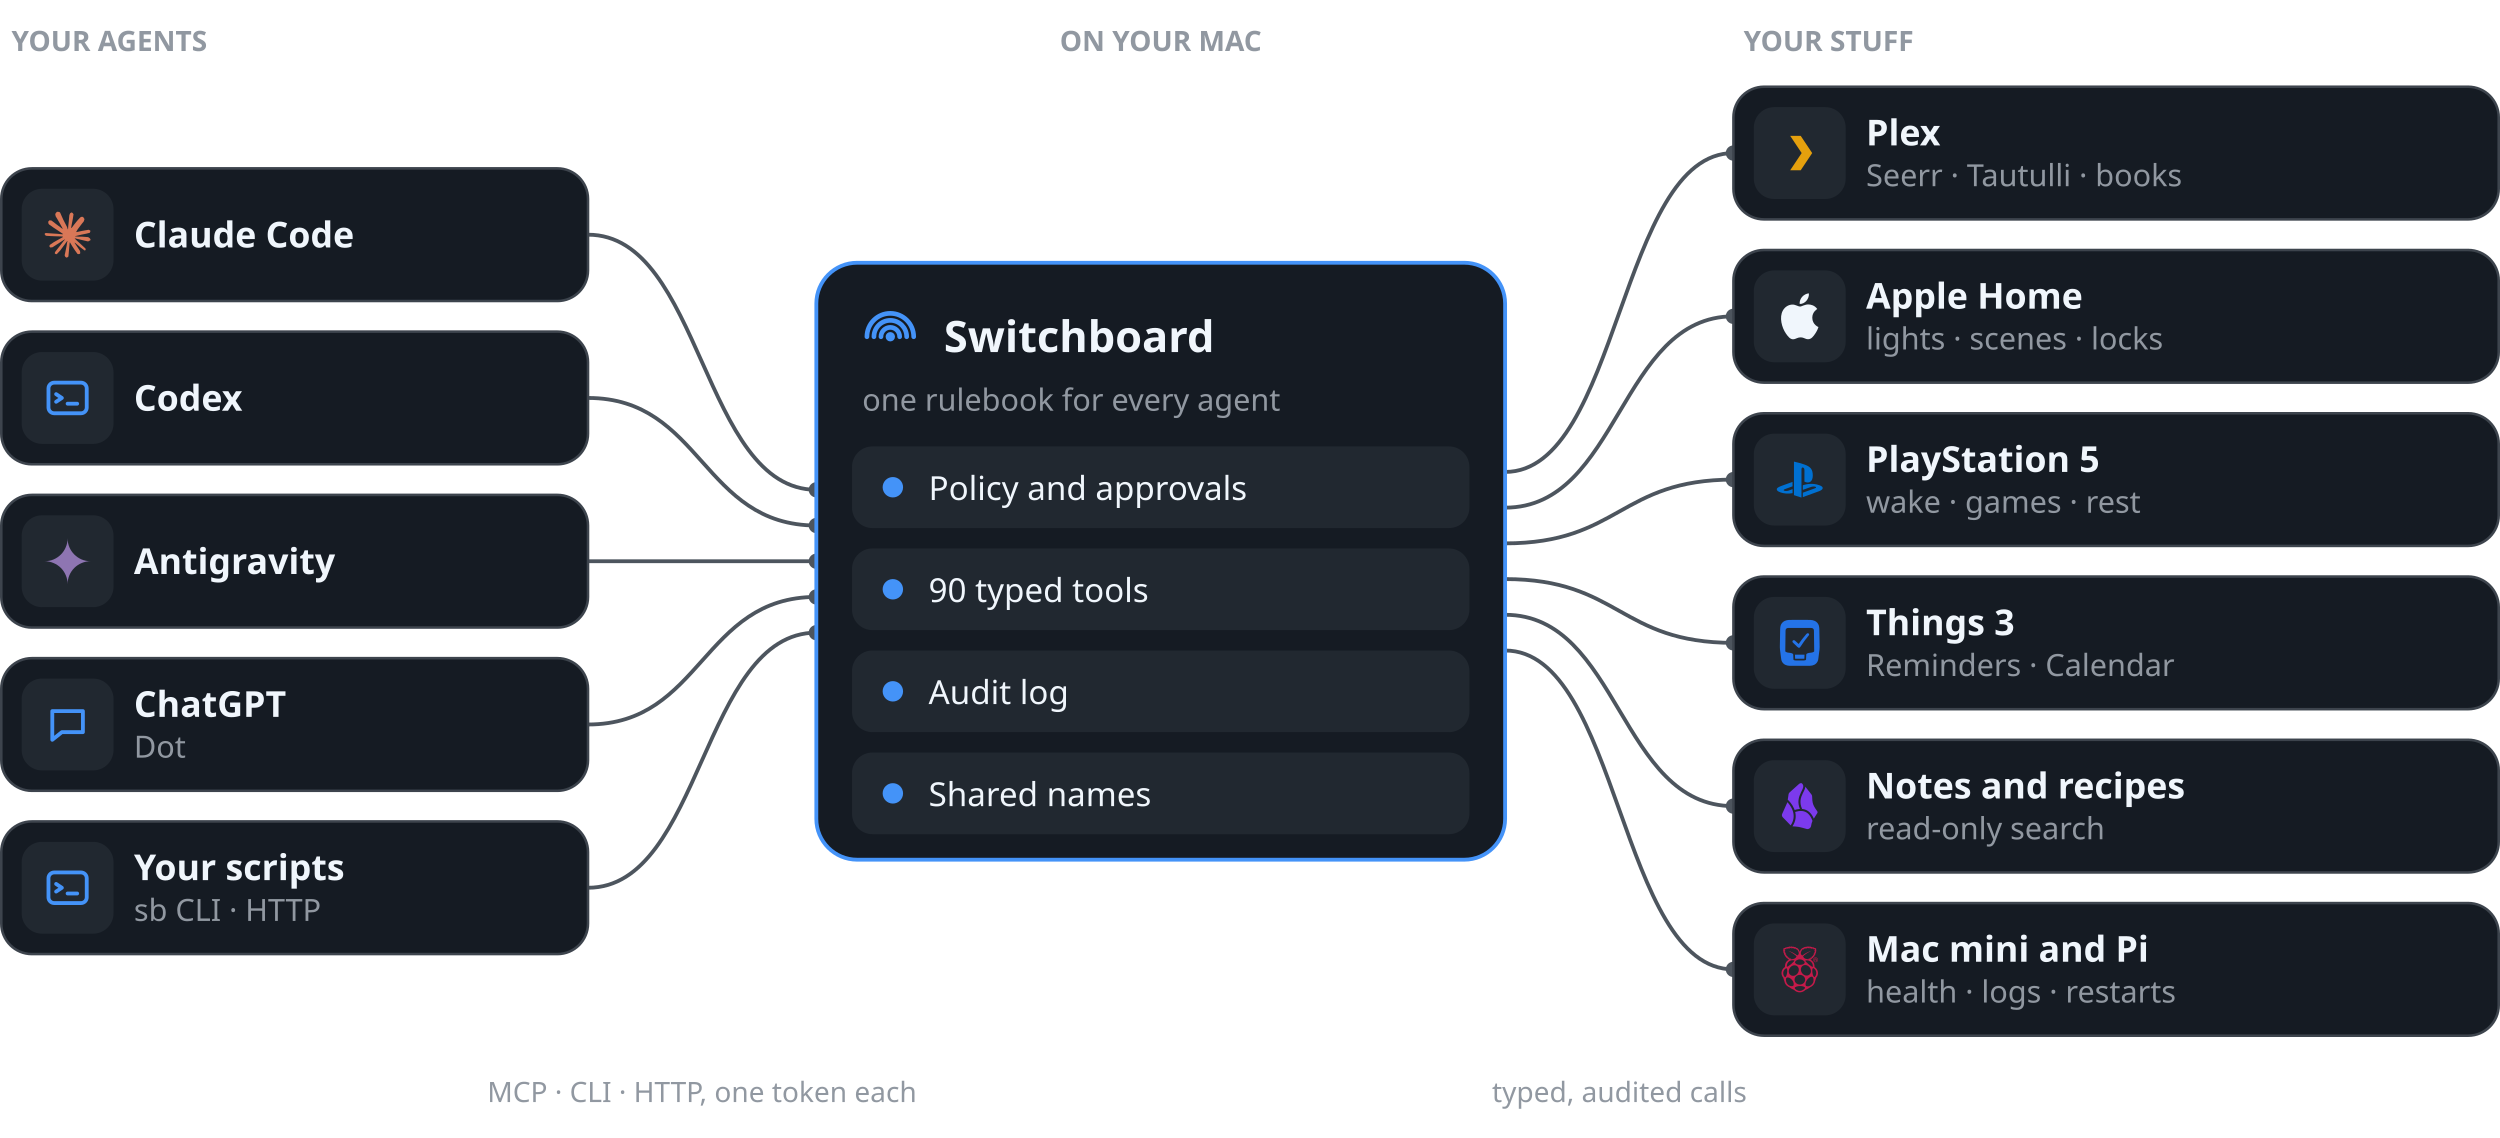
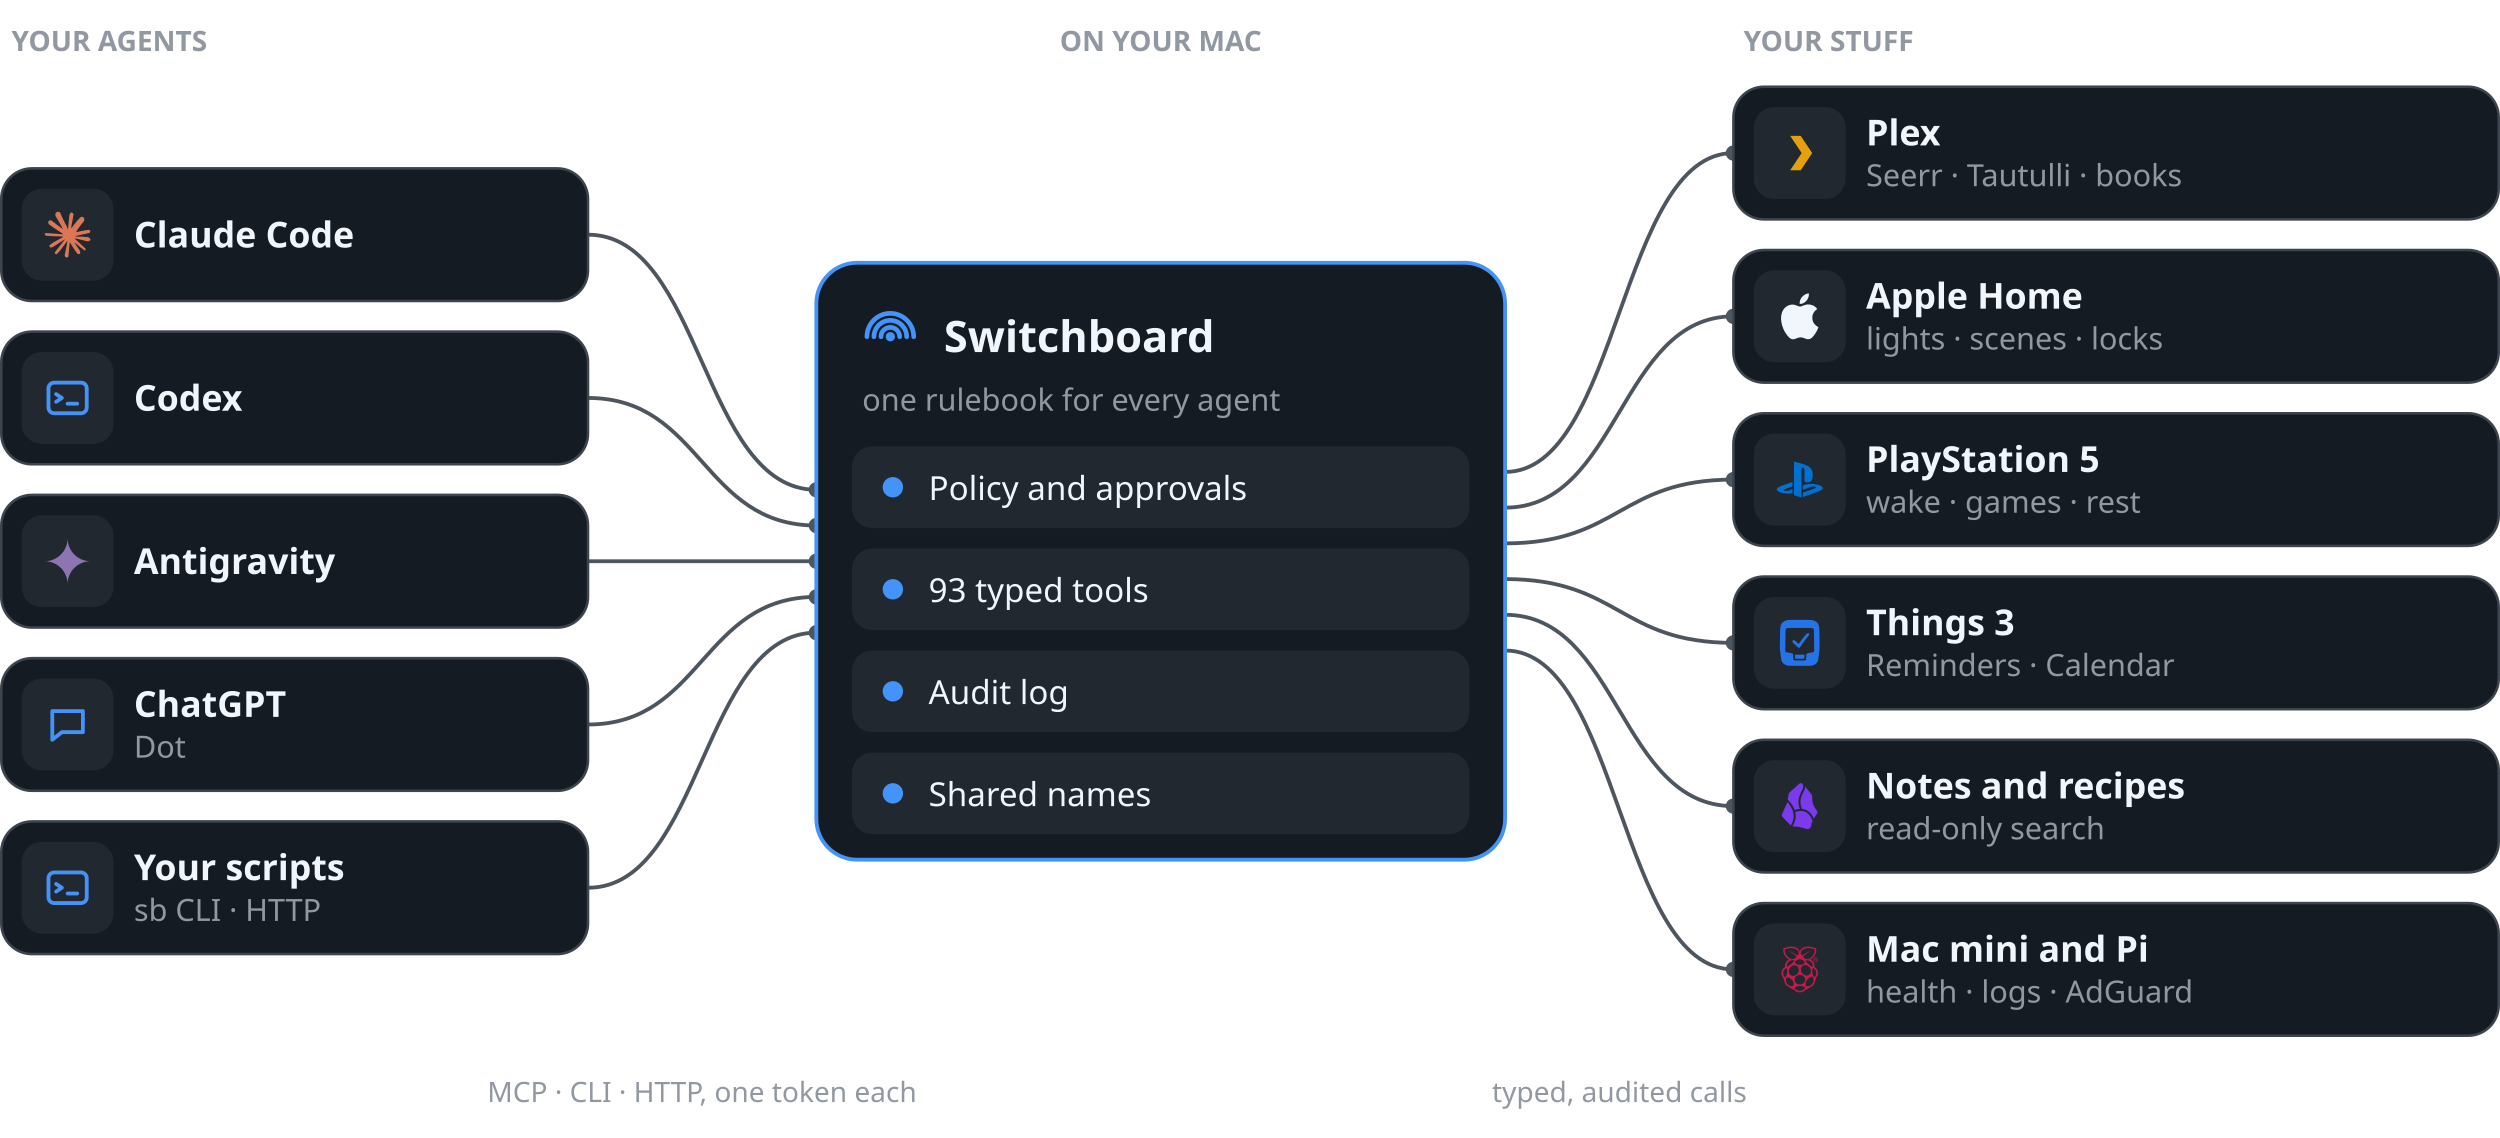
<svg xmlns="http://www.w3.org/2000/svg" width="980" height="446" viewBox="0 0 980 446" role="img" aria-label="Agents such as Claude Code, Codex, Antigravity, ChatGPT and your own scripts call Switchboard, which applies policy, runs typed tools and logs every call, and reaches Plex, Apple Home, PlayStation 5, Things 3, notes and the home servers.">
  <text x="4.5" y="20.0" font-family="-apple-system, BlinkMacSystemFont, 'Segoe UI', 'Noto Sans', Helvetica, Arial, sans-serif" font-size="11" font-weight="600" fill="#9198A1" text-anchor="start">YOUR AGENTS</text>
  <text x="455.0" y="20.0" font-family="-apple-system, BlinkMacSystemFont, 'Segoe UI', 'Noto Sans', Helvetica, Arial, sans-serif" font-size="11" font-weight="600" fill="#9198A1" text-anchor="middle">ON YOUR MAC</text>
  <text x="683.5" y="20.0" font-family="-apple-system, BlinkMacSystemFont, 'Segoe UI', 'Noto Sans', Helvetica, Arial, sans-serif" font-size="11" font-weight="600" fill="#9198A1" text-anchor="start">YOUR STUFF</text>
  <path d="M230.5,92.0 C275.2,92.0 275.2,192.0 320.0,192.0" fill="none" stroke="#4D555E" stroke-width="1.5" />
  <circle cx="320.0" cy="192.0" r="3" fill="#4D555E" />
  <path d="M230.5,156.0 C275.2,156.0 275.2,206.0 320.0,206.0" fill="none" stroke="#4D555E" stroke-width="1.5" />
  <circle cx="320.0" cy="206.0" r="3" fill="#4D555E" />
  <path d="M230.5,220.0 C275.2,220.0 275.2,220.0 320.0,220.0" fill="none" stroke="#4D555E" stroke-width="1.5" />
  <circle cx="320.0" cy="220.0" r="3" fill="#4D555E" />
  <path d="M230.5,284.0 C275.2,284.0 275.2,234.0 320.0,234.0" fill="none" stroke="#4D555E" stroke-width="1.5" />
  <circle cx="320.0" cy="234.0" r="3" fill="#4D555E" />
  <path d="M230.5,348.0 C275.2,348.0 275.2,248.0 320.0,248.0" fill="none" stroke="#4D555E" stroke-width="1.5" />
  <circle cx="320.0" cy="248.0" r="3" fill="#4D555E" />
  <path d="M590.0,185.0 C634.8,185.0 634.8,60.0 679.5,60.0" fill="none" stroke="#4D555E" stroke-width="1.5" />
  <circle cx="679.5" cy="60.0" r="3" fill="#4D555E" />
  <path d="M590.0,199.0 C634.8,199.0 634.8,124.0 679.5,124.0" fill="none" stroke="#4D555E" stroke-width="1.5" />
  <circle cx="679.5" cy="124.0" r="3" fill="#4D555E" />
  <path d="M590.0,213.0 C634.8,213.0 634.8,188.0 679.5,188.0" fill="none" stroke="#4D555E" stroke-width="1.5" />
  <circle cx="679.5" cy="188.0" r="3" fill="#4D555E" />
  <path d="M590.0,227.0 C634.8,227.0 634.8,252.0 679.5,252.0" fill="none" stroke="#4D555E" stroke-width="1.5" />
  <circle cx="679.5" cy="252.0" r="3" fill="#4D555E" />
  <path d="M590.0,241.0 C634.8,241.0 634.8,316.0 679.5,316.0" fill="none" stroke="#4D555E" stroke-width="1.5" />
  <circle cx="679.5" cy="316.0" r="3" fill="#4D555E" />
  <path d="M590.0,255.0 C634.8,255.0 634.8,380.0 679.5,380.0" fill="none" stroke="#4D555E" stroke-width="1.5" />
  <circle cx="679.5" cy="380.0" r="3" fill="#4D555E" />
  <text x="275.2" y="432.0" font-family="-apple-system, BlinkMacSystemFont, 'Segoe UI', 'Noto Sans', Helvetica, Arial, sans-serif" font-size="11" font-weight="500" fill="#9198A1" text-anchor="middle">MCP · CLI · HTTP, one token each</text>
  <text x="634.8" y="432.0" font-family="-apple-system, BlinkMacSystemFont, 'Segoe UI', 'Noto Sans', Helvetica, Arial, sans-serif" font-size="11" font-weight="500" fill="#9198A1" text-anchor="middle">typed, audited calls</text>
  <rect x="0.5" y="66.0" width="230" height="52" rx="12" fill="#151B23" stroke="#3D444D" />
  <rect x="8.5" y="74.0" width="36" height="36" rx="8" fill="#212830" />
  <g transform="translate(17.5,83.0) scale(0.75)">
    <path d="m4.714 15.956 4.717-2.647.079-.231-.079-.128h-.231l-.789-.049-2.696-.073-2.337-.097-2.265-.121-.571-.121-.534-.704.055-.352.48-.322.686.061 1.518.103 2.277.158 1.651.097 2.447.255h.389l.055-.158-.134-.097-.103-.097L6.973 9.836l-2.55-1.688-1.336-.971-.723-.492-.364-.461-.158-1.008.656-.723.88.061.225.061.892.686 1.906 1.475 2.489 1.834.364.303.146-.103.018-.073-.164-.273-1.354-2.447-1.445-2.489-.643-1.032-.17-.619c-.061-.255-.103-.467-.103-.729L6.287.134 6.7 0l.996.134.419.364.619 1.415 1.002 2.228 1.554 3.03.455.898.243.832.091.255h.158v-.146l.128-1.706.237-2.095.231-2.696.079-.759.376-.911.747-.492.583.279.48.686-.067.443-.285 1.852-.559 2.902-.364 1.943h.212l.243-.243.984-1.305 1.651-2.064.729-.82.85-.905.546-.431h1.032l.759 1.129-.34 1.166-1.062 1.348-.88 1.141-1.263 1.7-.789 1.36.073.109.188-.018 2.853-.607 1.542-.279 1.84-.316.832.389.091.395-.328.807-1.967.486-2.307.461-3.436.814-.043.03.049.061 1.548.146.662.036h1.621l3.018.225.789.522.474.638-.079.486-1.214.619-1.639-.389-3.825-.911-1.311-.328h-.182v.109l1.093 1.069 2.003 1.809 2.507 2.331.128.577-.322.455-.34-.049-2.204-1.657-.85-.747-1.925-1.621h-.128v.17l.443.65 2.344 3.521.121 1.081-.17.352-.607.212-.668-.121-1.372-1.925L14.38 17.959l-1.141-1.943-.14.079-.674 7.255-.316.37-.729.279-.607-.461-.322-.747.322-1.475.389-1.925.316-1.53.285-1.9.17-.631-.012-.043-.14.018-1.433 1.967-2.18 2.945-1.724 1.846-.413.164-.716-.37.067-.662.401-.589 2.386-3.036 1.439-1.882.929-1.087-.006-.158h-.055l-6.338 4.116-1.129.146-.486-.455.061-.747.231-.243 1.906-1.311Z" fill="#D97757" />
  </g>
  <text x="52.5" y="97.0" font-family="-apple-system, BlinkMacSystemFont, 'Segoe UI', 'Noto Sans', Helvetica, Arial, sans-serif" font-size="14" font-weight="600" fill="#F0F6FC" text-anchor="start">Claude Code</text>
  <rect x="0.5" y="130.0" width="230" height="52" rx="12" fill="#151B23" stroke="#3D444D" />
  <rect x="8.5" y="138.0" width="36" height="36" rx="8" fill="#212830" />
  <g transform="translate(17.5,147.0) scale(0.75)" fill="none" stroke="#4493F8" stroke-width="2" stroke-linecap="round" stroke-linejoin="round">
    <rect x="2" y="4" width="20" height="16" rx="3" />
    <path d="M6 10l3 2-3 2M12 15h5" />
  </g>
  <text x="52.5" y="161.0" font-family="-apple-system, BlinkMacSystemFont, 'Segoe UI', 'Noto Sans', Helvetica, Arial, sans-serif" font-size="14" font-weight="600" fill="#F0F6FC" text-anchor="start">Codex</text>
  <rect x="0.5" y="194.0" width="230" height="52" rx="12" fill="#151B23" stroke="#3D444D" />
  <rect x="8.5" y="202.0" width="36" height="36" rx="8" fill="#212830" />
  <g transform="translate(17.5,211.0) scale(0.75)">
    <path d="M11.04 19.32Q12 21.51 12 24q0-2.49.93-4.68.96-2.19 2.58-3.81t3.81-2.55Q21.51 12 24 12q-2.49 0-4.68-.93a12.3 12.3 0 0 1-3.81-2.58 12.3 12.3 0 0 1-2.58-3.81Q12 2.49 12 0q0 2.49-.96 4.68-.93 2.19-2.55 3.81a12.3 12.3 0 0 1-3.81 2.58Q2.49 12 0 12q2.49 0 4.68.96 2.19.93 3.81 2.55t2.55 3.81" fill="#8E75B2" />
  </g>
  <text x="52.5" y="225.0" font-family="-apple-system, BlinkMacSystemFont, 'Segoe UI', 'Noto Sans', Helvetica, Arial, sans-serif" font-size="14" font-weight="600" fill="#F0F6FC" text-anchor="start">Antigravity</text>
  <rect x="0.5" y="258.0" width="230" height="52" rx="12" fill="#151B23" stroke="#3D444D" />
  <rect x="8.5" y="266.0" width="36" height="36" rx="8" fill="#212830" />
  <g transform="translate(17.5,275.0) scale(0.75)" fill="none" stroke="#4493F8" stroke-width="2" stroke-linecap="round" stroke-linejoin="round">
    <path d="M4 5h16v11H9l-5 4z" />
  </g>
  <text x="52.5" y="281.0" font-family="-apple-system, BlinkMacSystemFont, 'Segoe UI', 'Noto Sans', Helvetica, Arial, sans-serif" font-size="14" font-weight="600" fill="#F0F6FC" text-anchor="start">ChatGPT</text>
  <text x="52.5" y="297.0" font-family="-apple-system, BlinkMacSystemFont, 'Segoe UI', 'Noto Sans', Helvetica, Arial, sans-serif" font-size="12" font-weight="400" fill="#9198A1" text-anchor="start">Dot</text>
  <rect x="0.5" y="322.0" width="230" height="52" rx="12" fill="#151B23" stroke="#3D444D" />
  <rect x="8.5" y="330.0" width="36" height="36" rx="8" fill="#212830" />
  <g transform="translate(17.5,339.0) scale(0.75)" fill="none" stroke="#4493F8" stroke-width="2" stroke-linecap="round" stroke-linejoin="round">
    <rect x="2" y="4" width="20" height="16" rx="3" />
    <path d="M6 10l3 2-3 2M12 15h5" />
  </g>
  <text x="52.5" y="345.0" font-family="-apple-system, BlinkMacSystemFont, 'Segoe UI', 'Noto Sans', Helvetica, Arial, sans-serif" font-size="14" font-weight="600" fill="#F0F6FC" text-anchor="start">Your scripts</text>
  <text x="52.5" y="361.0" font-family="-apple-system, BlinkMacSystemFont, 'Segoe UI', 'Noto Sans', Helvetica, Arial, sans-serif" font-size="12" font-weight="400" fill="#9198A1" text-anchor="start">sb CLI · HTTP</text>
  <rect x="679.5" y="34.0" width="300" height="52" rx="12" fill="#151B23" stroke="#3D444D" />
  <rect x="687.5" y="42.0" width="36" height="36" rx="8" fill="#212830" />
  <g transform="translate(696.5,51.0) scale(0.75)" fill="none" stroke="#4493F8" stroke-width="2" stroke-linecap="round" stroke-linejoin="round">
    <path d="M7 3h5.5l6 9-6 9H7l6-9z" fill="#E5A00D" stroke="none" />
  </g>
  <text x="731.5" y="57.0" font-family="-apple-system, BlinkMacSystemFont, 'Segoe UI', 'Noto Sans', Helvetica, Arial, sans-serif" font-size="14" font-weight="600" fill="#F0F6FC" text-anchor="start">Plex</text>
  <text x="731.5" y="73.0" font-family="-apple-system, BlinkMacSystemFont, 'Segoe UI', 'Noto Sans', Helvetica, Arial, sans-serif" font-size="12" font-weight="400" fill="#9198A1" text-anchor="start">Seerr · Tautulli · books</text>
  <rect x="679.5" y="98.0" width="300" height="52" rx="12" fill="#151B23" stroke="#3D444D" />
  <rect x="687.5" y="106.0" width="36" height="36" rx="8" fill="#212830" />
  <g transform="translate(696.5,115.0) scale(0.75)">
    <path d="M12.152 6.896c-.948 0-2.415-1.078-3.96-1.04-2.04.027-3.91 1.183-4.961 3.014-2.117 3.675-.546 9.103 1.519 12.09 1.013 1.454 2.208 3.09 3.792 3.039 1.52-.065 2.09-.987 3.935-.987 1.831 0 2.35.987 3.96.948 1.637-.026 2.676-1.48 3.676-2.948 1.156-1.688 1.636-3.325 1.662-3.415-.039-.013-3.182-1.221-3.22-4.857-.026-3.04 2.48-4.494 2.597-4.559-1.429-2.09-3.623-2.324-4.39-2.376-2-.156-3.675 1.09-4.61 1.09zM15.53 3.83c.843-1.012 1.4-2.427 1.245-3.83-1.207.052-2.662.805-3.532 1.818-.78.896-1.454 2.338-1.273 3.714 1.338.104 2.715-.688 3.559-1.701" fill="#F0F6FC" />
  </g>
  <text x="731.5" y="121.0" font-family="-apple-system, BlinkMacSystemFont, 'Segoe UI', 'Noto Sans', Helvetica, Arial, sans-serif" font-size="14" font-weight="600" fill="#F0F6FC" text-anchor="start">Apple Home</text>
  <text x="731.5" y="137.0" font-family="-apple-system, BlinkMacSystemFont, 'Segoe UI', 'Noto Sans', Helvetica, Arial, sans-serif" font-size="12" font-weight="400" fill="#9198A1" text-anchor="start">lights · scenes · locks</text>
  <rect x="679.5" y="162.0" width="300" height="52" rx="12" fill="#151B23" stroke="#3D444D" />
  <rect x="687.5" y="170.0" width="36" height="36" rx="8" fill="#212830" />
  <g transform="translate(696.5,179.0) scale(0.75)">
    <path d="M8.984 2.596v17.547l3.915 1.261V6.688c0-.69.304-1.151.794-.991.636.18.76.814.76 1.505v5.875c2.441 1.193 4.362-.002 4.362-3.152 0-3.237-1.126-4.675-4.438-5.827-1.307-.448-3.728-1.186-5.39-1.502zm4.656 16.241l6.296-2.275c.715-.258.826-.625.246-.818-.586-.192-1.637-.139-2.357.123l-4.205 1.5V14.98l.24-.085s1.201-.42 2.913-.615c1.696-.18 3.785.03 5.437.661 1.848.601 2.04 1.472 1.576 2.072-.465.6-1.622 1.036-1.622 1.036l-8.544 3.107V18.86zM1.807 18.6c-1.9-.545-2.214-1.668-1.352-2.32.801-.586 2.16-1.052 2.16-1.052l5.615-2.013v2.313L4.205 17c-.705.271-.825.632-.239.826.586.195 1.637.15 2.343-.12L8.247 17v2.074c-.12.03-.256.044-.39.073-1.939.331-3.996.196-6.038-.479z" fill="#0070D1" />
  </g>
  <text x="731.5" y="185.0" font-family="-apple-system, BlinkMacSystemFont, 'Segoe UI', 'Noto Sans', Helvetica, Arial, sans-serif" font-size="14" font-weight="600" fill="#F0F6FC" text-anchor="start">PlayStation 5</text>
  <text x="731.5" y="201.0" font-family="-apple-system, BlinkMacSystemFont, 'Segoe UI', 'Noto Sans', Helvetica, Arial, sans-serif" font-size="12" font-weight="400" fill="#9198A1" text-anchor="start">wake · games · rest</text>
  <rect x="679.5" y="226.0" width="300" height="52" rx="12" fill="#151B23" stroke="#3D444D" />
  <rect x="687.5" y="234.0" width="36" height="36" rx="8" fill="#212830" />
  <g transform="translate(696.5,243.0) scale(0.75)">
    <path d="m15.815 0 1.099.003c.492.01 1.138.013 1.856.165.713.147 1.489.49 2.086 1.04a3.94 3.94 0 0 1 1.167 1.911c.178.664.193 1.264.211 1.722l.021 1.026.016.905.047 2.685.049 2.71.016.925.016 1.055v.071c0 .338-.004.741-.062 1.193l-.636 4.978-.089.495a3.8 3.8 0 0 1-1.064 1.902c-.56.55-1.303.896-1.99 1.044-.693.153-1.32.158-1.796.167L15.698 24H8.3l-1.065-.003c-.477-.01-1.102-.014-1.795-.167-.687-.148-1.43-.494-1.991-1.044a3.8 3.8 0 0 1-1.064-1.902l-.088-.495-.637-4.978a9 9 0 0 1-.06-1.193v-.072l.015-1.054.016-.926.048-2.709.047-2.685.016-.905.02-1.026c.019-.458.034-1.059.212-1.722.173-.658.56-1.37 1.166-1.911.6-.55 1.376-.893 2.089-1.04C5.947.016 6.593.012 7.085.003L8.183 0zm1.625 4.203H6.196c-.149.003-.346.005-.566.051a1.35 1.35 0 0 0-.636.32c-.173.157-.295.36-.353.584-.055.203-.058.386-.063.526l-.005.335-.129 10.284-.003.16.018.017q.135.127.292.229l.039.025.198.105.359.139.344.084.397.064.396.049.257.031.25.035.408.076.188.046.173.052.102.036.098.037c.258.104.421.228.507.341.106.143.114.27.124.368l.011.217.012.255.038.887.039.86.009.2.005.103c.005.046.009.105.06.17s.16.138.335.19l.043.013q.276.072.561.09l.537.017h3.514l.537-.016c.19-.014.397-.044.563-.092l.039-.012c.176-.052.288-.124.337-.19.051-.065.055-.124.06-.17l.006-.104.008-.2.038-.859.038-.887.01-.255.013-.217c.01-.098.018-.225.125-.368.085-.114.25-.238.51-.342l.095-.037.102-.035.174-.052.186-.047.411-.075.247-.035.256-.03.399-.051.399-.063.341-.083.358-.138.195-.104.042-.026q.168-.11.314-.249l-.002-.159-.131-10.284-.006-.335c-.005-.141-.008-.323-.061-.526a1.2 1.2 0 0 0-.353-.584c-.18-.162-.4-.272-.636-.32-.22-.046-.418-.048-.567-.05zm-2.941 13.986-.009.182-.082 1.893h-.003l-.138.017-.023.001-.505.016h-3.485l-.504-.016-.161-.018h-.004l-.082-1.893-.01-.182zm1.427-11.177a.78.78 0 0 1 .722.093.67.67 0 0 1 .251.641c-.045.229-.232.421-.48.723a50 50 0 0 0-3.836 5.257c-.308.575-.593.808-.9.844-.308.037-.64-.123-1.087-.613l-1.824-1.755c-.29-.28-.488-.456-.57-.692a.66.66 0 0 1 .175-.72c.2-.182.512-.233.764-.16.253.074.445.27.741.539l1.546 1.417a51 51 0 0 1 3.844-4.982c.261-.293.425-.502.654-.592" fill="#2473E7" />
  </g>
  <text x="731.5" y="249.0" font-family="-apple-system, BlinkMacSystemFont, 'Segoe UI', 'Noto Sans', Helvetica, Arial, sans-serif" font-size="14" font-weight="600" fill="#F0F6FC" text-anchor="start">Things 3</text>
  <text x="731.5" y="265.0" font-family="-apple-system, BlinkMacSystemFont, 'Segoe UI', 'Noto Sans', Helvetica, Arial, sans-serif" font-size="12" font-weight="400" fill="#9198A1" text-anchor="start">Reminders · Calendar</text>
  <rect x="679.5" y="290.0" width="300" height="52" rx="12" fill="#151B23" stroke="#3D444D" />
  <rect x="687.5" y="298.0" width="36" height="36" rx="8" fill="#212830" />
  <g transform="translate(696.5,307.0) scale(0.75)">
    <path d="M19.355 18.538a68.967 68.959 0 0 0 1.858-2.954.81.81 0 0 0-.062-.9c-.516-.685-1.504-2.075-2.042-3.362-.553-1.321-.636-3.375-.64-4.377a1.707 1.707 0 0 0-.358-1.05l-3.198-4.064a3.744 3.744 0 0 1-.076.543c-.106.503-.307 1.004-.536 1.5-.134.29-.29.6-.446.914l-.31.626c-.516 1.068-.997 2.227-1.132 3.59-.124 1.26.046 2.73.815 4.481.128.011.257.025.386.044a6.363 6.363 0 0 1 3.326 1.505c.916.79 1.744 1.922 2.415 3.5zM8.199 22.569c.073.012.146.02.22.02.78.024 2.095.092 3.16.29.87.16 2.593.64 4.01 1.055 1.083.316 2.198-.548 2.355-1.664.114-.814.33-1.735.725-2.58l-.01.005c-.67-1.87-1.522-3.078-2.416-3.849a5.295 5.295 0 0 0-2.778-1.257c-1.54-.216-2.952.19-3.84.45.532 2.218.368 4.829-1.425 7.531zM5.533 9.938c-.023.1-.056.197-.098.29L2.82 16.059a1.602 1.602 0 0 0 .313 1.772l4.116 4.24c2.103-3.101 1.796-6.02.836-8.3-.728-1.73-1.832-3.081-2.55-3.831zM9.32 14.01c.615-.183 1.606-.465 2.745-.534-.683-1.725-.848-3.233-.716-4.577.154-1.552.7-2.847 1.235-3.95.113-.235.223-.454.328-.664.149-.297.288-.577.419-.86.217-.47.379-.885.46-1.27.08-.38.08-.72-.014-1.043-.095-.325-.297-.675-.68-1.06a1.6 1.6 0 0 0-1.475.36l-4.95 4.452a1.602 1.602 0 0 0-.513.952l-.427 2.83c.672.59 2.328 2.316 3.335 4.711.09.21.175.43.253.653z" fill="#7C3AED" />
  </g>
  <text x="731.5" y="313.0" font-family="-apple-system, BlinkMacSystemFont, 'Segoe UI', 'Noto Sans', Helvetica, Arial, sans-serif" font-size="14" font-weight="600" fill="#F0F6FC" text-anchor="start">Notes and recipes</text>
  <text x="731.5" y="329.0" font-family="-apple-system, BlinkMacSystemFont, 'Segoe UI', 'Noto Sans', Helvetica, Arial, sans-serif" font-size="12" font-weight="400" fill="#9198A1" text-anchor="start">read-only search</text>
  <rect x="679.5" y="354.0" width="300" height="52" rx="12" fill="#151B23" stroke="#3D444D" />
  <rect x="687.5" y="362.0" width="36" height="36" rx="8" fill="#212830" />
  <g transform="translate(696.5,371.0) scale(0.75)">
    <path d="m19.895 10.896-.173-.303c.007-2.175-1.002-3.061-2.179-3.735.356-.094.724-.171.825-.618.612-.157.74-.44.801-.74.16-.107.696-.406.639-.921.3-.207.467-.472.382-.849.322-.351.407-.642.27-.91.387-.48.215-.73.05-.982.29-.525.034-1.089-.776-.994-.322-.473-1.024-.366-1.133-.364-.121-.152-.282-.282-.775-.219-.32-.285-.677-.236-1.046-.096-.438-.34-.728-.068-1.058.036-.53-.171-.651.063-.912.158-.578-.12-.754.142-1.031.418l-.322-.006c-.872.506-1.305 1.537-1.458 2.066-.154-.53-.586-1.56-1.458-2.066l-.322.006C9.942.501 9.766.239 9.188.36 8.928.265 8.807.031 8.277.202c-.217-.068-.417-.208-.652-.201l0.0 0C7.502.004 7.369.049 7.218.166c-.369-.14-.726-.189-1.046.096-.494-.063-.654.067-.776.219C5.289.479 4.586.372 4.264.845c-.81-.094-1.065.469-.776.994-.165.252-.337.501.05.982-.137.268-.052.558.27.91-.085.376.082.642.382.849-.056.515.479.814.639.921.061.3.189.583.801.74.101.447.469.524.825.618-1.177.674-2.186 1.56-2.179 3.735l-.172.303c-1.349.808-2.563 3.406-.665 5.517.124.661.332 1.135.517 1.661.277 2.117 2.084 3.108 2.561 3.225.698.524 1.442 1.021 2.449 1.37.949.964 1.977 1.331 3.011 1.331.015 0 .031 0.0.046 0 1.034.001 2.062-.367 3.011-1.331 1.007-.348 1.751-.846 2.449-1.37.477-.117 2.284-1.109 2.561-3.225.185-.525.393-1 .517-1.661 1.898-2.111.684-4.709-.665-5.517zm-1.039-.371c-.07.876-4.635-3.05-3.847-3.181 2.139-.356 3.919.896 3.847 3.181zm-2.015 4.365c-1.148.741-2.803.263-3.695-1.068-.893-1.331-.686-3.01.462-3.751 1.148-.741 2.803-.263 3.695 1.068.893 1.331.686 3.01-.462 3.751zM13.659 1.372c.04.197.084.321.135.358.254-.272.461-.551.788-.812.001.154-.078.321.117.443.175-.236.412-.446.726-.624-.151.261-.026.34.055.449.24-.206.468-.414.911-.576-.121.147-.29.291-.111.461.247-.154.496-.309 1.083-.418-.132.147-.406.295-.24.443.31-.119.654-.205 1.034-.255-.182.15-.334.296-.185.412.332-.102.79-.24 1.237-.121l-.283.285c-.031.038.662.03 1.12.036-.167.232-.338.456-.437.855.045.046.272.02.486 0-.219.462-.6.578-.689.776.134.102.32.075.523.006-.158.325-.489.548-.751.812.066.047.182.075.456.043-.242.257-.534.492-.88.703.061.071.272.068.468.073-.314.307-.717.466-1.095.667.189.129.323.099.468.097-.268.22-.723.334-1.145.467.08.125.161.159.332.194-.447.247-1.087.134-1.268.261.043.124.167.205.314.273-.72.042-2.688-.026-3.065-1.516.737-.809 2.081-1.759 4.394-2.934-1.799.602-3.423 1.405-4.782 2.51-1.598-.744-.496-2.62.283-3.365zm-1.613 5.372c1.133-.012 2.536.833 2.53 1.629-.005.703-.985 1.272-2.521 1.261-1.504-.018-2.517-.715-2.514-1.396.003-.56 1.228-1.526 2.505-1.494zm-5.765-.601c.172-.035.252-.069.332-.194-.422-.133-.877-.247-1.145-.467.144.002.279.032.468-.097-.378-.201-.782-.36-1.096-.667.196-.005.406-.002.468-.073-.346-.211-.638-.446-.88-.703.274.033.389.004.456-.043-.262-.264-.593-.487-.751-.812.203.069.389.095.523-.006-.089-.198-.47-.314-.689-.776.214.02.441.046.486 0-.099-.399-.27-.623-.437-.855.458-.007 1.152.002 1.12-.036l-.283-.285c.447-.119.905.019 1.237.121.149-.116-.003-.263-.185-.412.38.05.724.136 1.034.255.166-.148-.108-.295-.24-.443.587.11.836.264 1.083.418.179-.169.01-.313-.111-.461.443.162.671.37.911.576.081-.108.207-.188.055-.449.314.178.551.389.726.624.195-.122.116-.289.117-.443.327.262.534.54.788.812.051-.037.096-.161.135-.358.779.745 1.881 2.621.283 3.365-1.359-1.104-2.982-1.906-4.78-2.509 2.312 1.174 3.656 2.124 4.392 2.933-.377 1.49-2.345 1.558-3.065 1.516.147-.068.27-.148.314-.273-.181-.126-.821-.013-1.268-.261zm2.817 1.133c.788.13-3.777 4.057-3.847 3.181-.072-2.285 1.708-3.537 3.847-3.181zm-4.847 8.757c-1.109-.879-1.467-3.453.59-4.61 1.239-.327.418 5.051-.59 4.61zm4.266 4.599c-.626.372-2.145.219-3.225-1.31-.728-1.282-.634-2.587-.123-2.97.765-.459 1.946.161 2.856 1.2.792.941 1.154 2.593.492 3.08zm-1.242-5.609c-1.148-.741-1.355-2.42-.462-3.751.893-1.331 2.547-1.809 3.695-1.068 1.148.741 1.355 2.42.462 3.751-.893 1.331-2.547 1.809-3.695 1.068zm4.795 8.228c-1.376.058-2.726-1.111-2.708-1.516-.021-.594 1.676-1.058 2.782-1.031 1.113-.048 2.607.353 2.61.885.018.517-1.355 1.684-2.684 1.661zm2.758-5.858c.008 1.39-1.226 2.522-2.756 2.53-1.53.007-2.777-1.113-2.785-2.503v-.026c-.008-1.39 1.226-2.523 2.756-2.53 1.53-.007 2.777 1.113 2.785 2.503a.779.779 0 0 1 0.0.026zm3.855 2.003c-1.186 1.621-2.792 1.684-3.39 1.232-.625-.581-.148-2.385.709-3.375v-0c.981-1.091 2.03-1.804 2.761-1.247.492.483.78 2.301-.081 3.389zm1.072-3.43c-1.009.441-1.83-4.937-.59-4.61 2.057 1.157 1.699 3.731.59 4.61zm-.026-8.328h.298v-.53h.299c.15 0 .205.062.226.205.015.109.011.239.048.325h.298c-.053-.076-.051-.236-.057-.321-.01-.137-.051-.28-.198-.318v-.004c.15-.061.215-.181.215-.341 0-.205-.154-.374-.397-.374h-.732v1.357zm.298-1.125h.327c.133 0 .205.057.205.188 0 .137-.072.194-.205.194H20.03v-.382zm-1.034.463c0 .701.568 1.269 1.27 1.269s1.27-.568 1.27-1.269c0-.701-.568-1.27-1.27-1.27-.701 0-1.27.568-1.27 1.27zm2.328 0c0 .585-.474 1.058-1.058 1.058s-1.058-.473-1.058-1.058c0-.585.474-1.058 1.058-1.058s1.058.473 1.058 1.058z" fill="#C51A4A" />
  </g>
  <text x="731.5" y="377.0" font-family="-apple-system, BlinkMacSystemFont, 'Segoe UI', 'Noto Sans', Helvetica, Arial, sans-serif" font-size="14" font-weight="600" fill="#F0F6FC" text-anchor="start">Mac mini and Pi</text>
-   <text x="731.5" y="393.0" font-family="-apple-system, BlinkMacSystemFont, 'Segoe UI', 'Noto Sans', Helvetica, Arial, sans-serif" font-size="12" font-weight="400" fill="#9198A1" text-anchor="start">health · logs · restarts</text>
+   <text x="731.5" y="393.0" font-family="-apple-system, BlinkMacSystemFont, 'Segoe UI', 'Noto Sans', Helvetica, Arial, sans-serif" font-size="12" font-weight="400" fill="#9198A1" text-anchor="start">health · logs · AdGuard</text>
  <rect x="320.0" y="103.0" width="270" height="234" rx="16" fill="#151B23" stroke="#4493F8" stroke-width="1.5" />
  <g transform="translate(338.0,121.0) scale(0.9167)" fill="none" stroke="#4493F8" stroke-width="2" stroke-linecap="round" stroke-linejoin="round">
    <path d="M5 12a7 7 0 0114 0M8 12a4 4 0 018 0" />
    <circle cx="12" cy="12" r="1" />
    <path d="M2 12a10 10 0 0120 0" />
  </g>
  <text x="370.0" y="138.0" font-family="-apple-system, BlinkMacSystemFont, 'Segoe UI', 'Noto Sans', Helvetica, Arial, sans-serif" font-size="17" font-weight="700" fill="#F0F6FC" text-anchor="start">Switchboard</text>
  <text x="338.0" y="161.0" font-family="-apple-system, BlinkMacSystemFont, 'Segoe UI', 'Noto Sans', Helvetica, Arial, sans-serif" font-size="12" font-weight="400" fill="#9198A1" text-anchor="start">one rulebook for every agent</text>
  <rect x="334.0" y="175.0" width="242" height="32" rx="8" fill="#212830" />
  <circle cx="350.0" cy="191.0" r="4" fill="#4493F8" />
  <text x="364.0" y="196.0" font-family="-apple-system, BlinkMacSystemFont, 'Segoe UI', 'Noto Sans', Helvetica, Arial, sans-serif" font-size="13" font-weight="500" fill="#F0F6FC" text-anchor="start">Policy and approvals</text>
  <rect x="334.0" y="215.0" width="242" height="32" rx="8" fill="#212830" />
  <circle cx="350.0" cy="231.0" r="4" fill="#4493F8" />
-   <text x="364.0" y="236.0" font-family="-apple-system, BlinkMacSystemFont, 'Segoe UI', 'Noto Sans', Helvetica, Arial, sans-serif" font-size="13" font-weight="500" fill="#F0F6FC" text-anchor="start">90 typed tools</text>
+   <text x="364.0" y="236.0" font-family="-apple-system, BlinkMacSystemFont, 'Segoe UI', 'Noto Sans', Helvetica, Arial, sans-serif" font-size="13" font-weight="500" fill="#F0F6FC" text-anchor="start">93 typed tools</text>
  <rect x="334.0" y="255.0" width="242" height="32" rx="8" fill="#212830" />
  <circle cx="350.0" cy="271.0" r="4" fill="#4493F8" />
  <text x="364.0" y="276.0" font-family="-apple-system, BlinkMacSystemFont, 'Segoe UI', 'Noto Sans', Helvetica, Arial, sans-serif" font-size="13" font-weight="500" fill="#F0F6FC" text-anchor="start">Audit log</text>
  <rect x="334.0" y="295.0" width="242" height="32" rx="8" fill="#212830" />
  <circle cx="350.0" cy="311.0" r="4" fill="#4493F8" />
  <text x="364.0" y="316.0" font-family="-apple-system, BlinkMacSystemFont, 'Segoe UI', 'Noto Sans', Helvetica, Arial, sans-serif" font-size="13" font-weight="500" fill="#F0F6FC" text-anchor="start">Shared names</text>
</svg>
